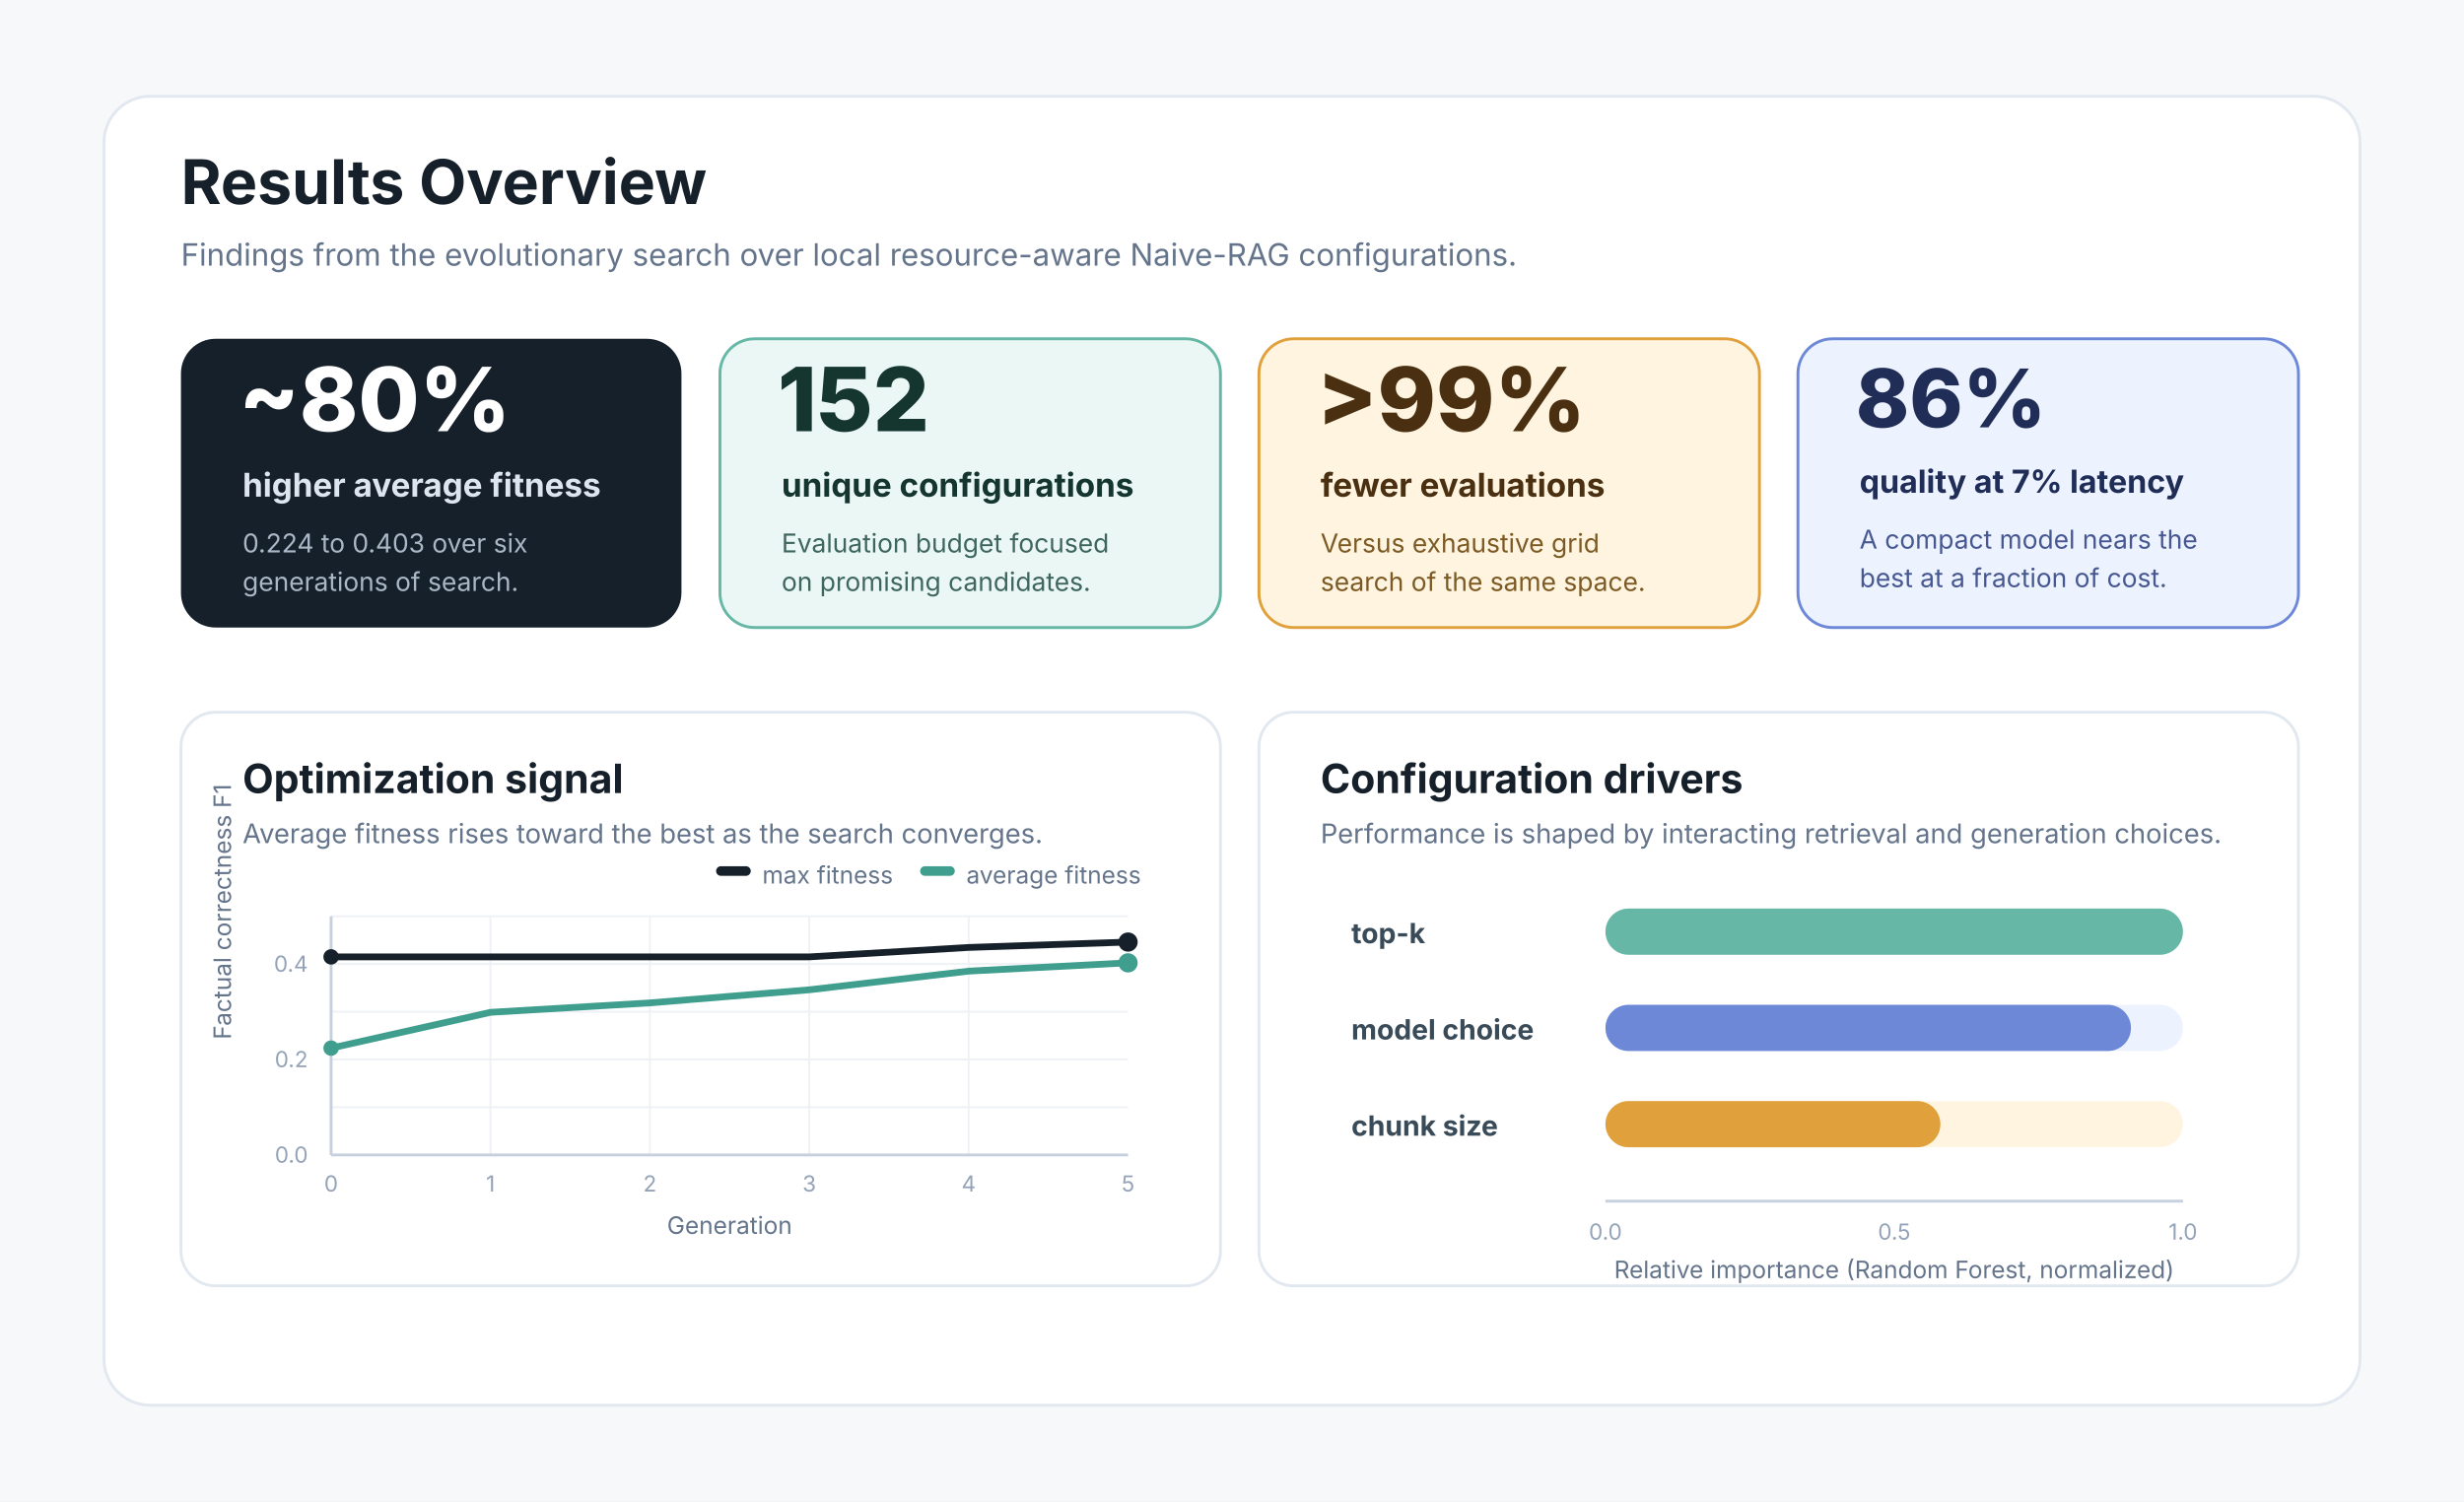
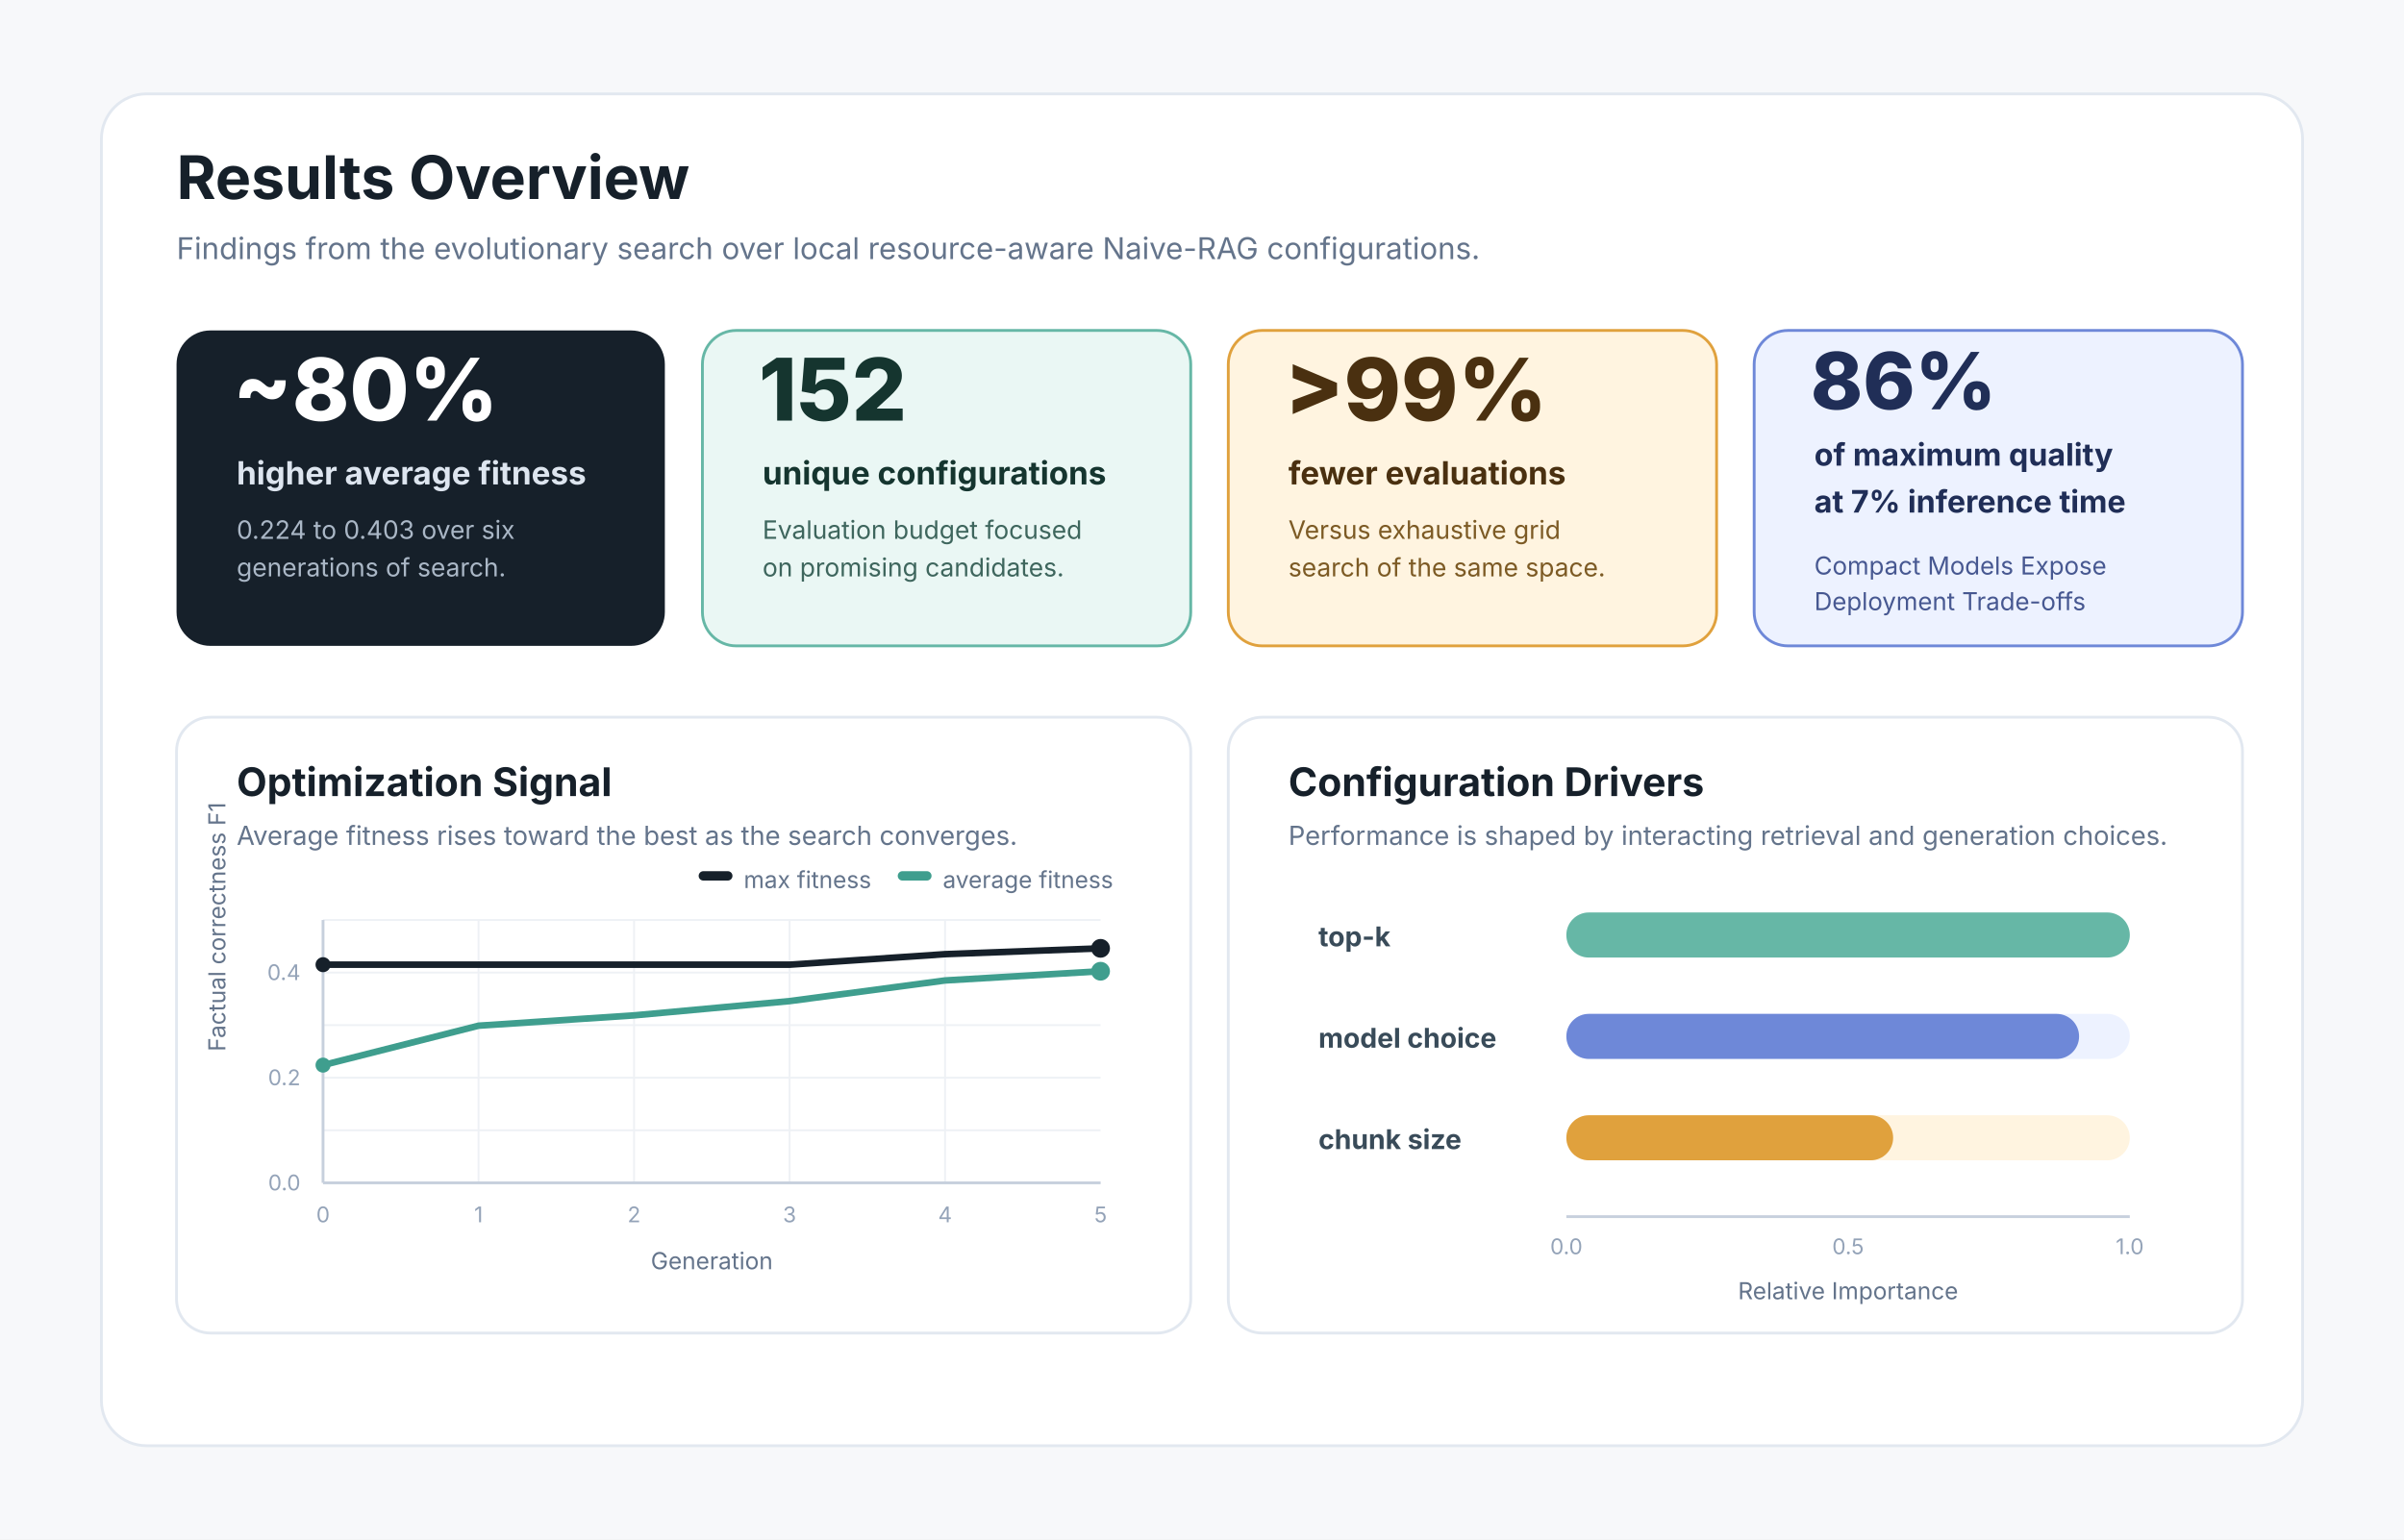
- <svg xmlns="http://www.w3.org/2000/svg" width="1280" height="780" viewBox="0 0 1280 780" fill="none" role="img" aria-labelledby="title desc">
-   <rect width="1280" height="780" fill="#F7F8FA" />
-   <rect x="54" y="50" width="1172" height="680" rx="24" fill="#FFFFFF" stroke="#E2E8F0" stroke-width="1.5" />
+ <svg xmlns="http://www.w3.org/2000/svg" width="1280" height="820" viewBox="0 0 1280 820" fill="none" role="img" aria-labelledby="title desc">
+   <rect width="1280" height="820" fill="#F7F8FA" />
+   <rect x="54" y="50" width="1172" height="720" rx="24" fill="#FFFFFF" stroke="#E2E8F0" stroke-width="1.5" />
  <g font-family="Inter, Segoe UI, Arial, sans-serif">
    <text x="94" y="106" fill="#16202A" font-size="32" font-weight="700">Results Overview</text>
    <text x="94" y="138" fill="#64748B" font-size="16">Findings from the evolutionary search over local resource-aware Naive-RAG configurations.</text>
-     <rect x="94" y="176" width="260" height="150" rx="18" fill="#16202A" />
+     <rect x="94" y="176" width="260" height="168" rx="18" fill="#16202A" />
    <text x="124" y="224" fill="#FFFFFF" font-size="46" font-weight="780">~80%</text>
    <text x="126" y="258" fill="#DDE5EF" font-size="17" font-weight="700">higher average fitness</text>
    <text x="126" y="287" fill="#AAB7C6" font-size="13.5">0.224 to 0.403 over six</text>
    <text x="126" y="307" fill="#AAB7C6" font-size="13.5">generations of search.</text>
-     <rect x="374" y="176" width="260" height="150" rx="18" fill="#EAF7F4" stroke="#66B7A6" stroke-width="1.5" />
+     <rect x="374" y="176" width="260" height="168" rx="18" fill="#EAF7F4" stroke="#66B7A6" stroke-width="1.5" />
    <text x="404" y="224" fill="#15352F" font-size="46" font-weight="780">152</text>
    <text x="406" y="258" fill="#15352F" font-size="17" font-weight="700">unique configurations</text>
    <text x="406" y="287" fill="#3E665D" font-size="13.5">Evaluation budget focused</text>
    <text x="406" y="307" fill="#3E665D" font-size="13.5">on promising candidates.</text>
-     <rect x="654" y="176" width="260" height="150" rx="18" fill="#FFF4E0" stroke="#E0A13D" stroke-width="1.5" />
+     <rect x="654" y="176" width="260" height="168" rx="18" fill="#FFF4E0" stroke="#E0A13D" stroke-width="1.5" />
    <text x="684" y="224" fill="#4A3010" font-size="46" font-weight="780">&gt;99%</text>
    <text x="686" y="258" fill="#4A3010" font-size="17" font-weight="700">fewer evaluations</text>
    <text x="686" y="287" fill="#7C5A24" font-size="13.5">Versus exhaustive grid</text>
    <text x="686" y="307" fill="#7C5A24" font-size="13.5">search of the same space.</text>
-     <rect x="934" y="176" width="260" height="150" rx="18" fill="#EDF2FF" stroke="#6E88D8" stroke-width="1.5" />
-     <text x="964" y="222" fill="#202E57" font-size="42" font-weight="780">86%</text>
-     <text x="966" y="256" fill="#202E57" font-size="16.5" font-weight="700">quality at 7% latency</text>
-     <text x="966" y="285" fill="#475891" font-size="13.5">A compact model nears the</text>
-     <text x="966" y="305" fill="#475891" font-size="13.5">best at a fraction of cost.</text>
-     <rect x="94" y="370" width="540" height="298" rx="18" fill="#FFFFFF" stroke="#E2E8F0" stroke-width="1.5" />
-     <text x="126" y="412" fill="#16202A" font-size="21" font-weight="700">Optimization signal</text>
-     <text x="126" y="438" fill="#64748B" font-size="14">Average fitness rises toward the best as the search converges.</text>
-     <rect x="372" y="450" width="18" height="5" rx="2.5" fill="#16202A" />
-     <text x="396" y="459" fill="#64748B" font-size="12.5">max fitness</text>
-     <rect x="478" y="450" width="18" height="5" rx="2.5" fill="#3F9E8E" />
-     <text x="502" y="459" fill="#64748B" font-size="12.5">average fitness</text>
+     <rect x="934" y="176" width="260" height="168" rx="18" fill="#EDF2FF" stroke="#6E88D8" stroke-width="1.5" />
+     <text x="964" y="218" fill="#202E57" font-size="42" font-weight="780">86%</text>
+     <text x="966" y="248" fill="#202E57" font-size="16.5" font-weight="700">of maximum quality</text>
+     <text x="966" y="273" fill="#202E57" font-size="16.5" font-weight="700">at 7% inference time</text>
+     <text x="966" y="306" fill="#475891" font-size="13.2">Compact Models Expose</text>
+     <text x="966" y="325" fill="#475891" font-size="13.2">Deployment Trade-offs</text>
+     <rect x="94" y="382" width="540" height="328" rx="18" fill="#FFFFFF" stroke="#E2E8F0" stroke-width="1.5" />
+     <text x="126" y="424" fill="#16202A" font-size="21" font-weight="700">Optimization Signal</text>
+     <text x="126" y="450" fill="#64748B" font-size="14">Average fitness rises toward the best as the search converges.</text>
+     <rect x="372" y="464" width="18" height="5" rx="2.5" fill="#16202A" />
+     <text x="396" y="473" fill="#64748B" font-size="12.5">max fitness</text>
+     <rect x="478" y="464" width="18" height="5" rx="2.5" fill="#3F9E8E" />
+     <text x="502" y="473" fill="#64748B" font-size="12.5">average fitness</text>
    <g stroke="#EEF1F5" stroke-width="1">
-       <line x1="172" y1="600" x2="586" y2="600" />
-       <line x1="172" y1="575.2" x2="586" y2="575.2" />
-       <line x1="172" y1="550.4" x2="586" y2="550.4" />
-       <line x1="172" y1="525.6" x2="586" y2="525.6" />
-       <line x1="172" y1="500.8" x2="586" y2="500.8" />
-       <line x1="172" y1="476" x2="586" y2="476" />
-       <line x1="254.8" y1="476" x2="254.8" y2="600" />
-       <line x1="337.6" y1="476" x2="337.6" y2="600" />
-       <line x1="420.4" y1="476" x2="420.4" y2="600" />
-       <line x1="503.2" y1="476" x2="503.2" y2="600" />
+       <line x1="172" y1="630" x2="586" y2="630" />
+       <line x1="172" y1="602" x2="586" y2="602" />
+       <line x1="172" y1="574" x2="586" y2="574" />
+       <line x1="172" y1="546" x2="586" y2="546" />
+       <line x1="172" y1="518" x2="586" y2="518" />
+       <line x1="172" y1="490" x2="586" y2="490" />
+       <line x1="254.8" y1="490" x2="254.8" y2="630" />
+       <line x1="337.6" y1="490" x2="337.6" y2="630" />
+       <line x1="420.4" y1="490" x2="420.4" y2="630" />
+       <line x1="503.2" y1="490" x2="503.2" y2="630" />
    </g>
-     <line x1="172" y1="476" x2="172" y2="600" stroke="#C7D0DD" stroke-width="1.5" />
-     <line x1="172" y1="600" x2="586" y2="600" stroke="#C7D0DD" stroke-width="1.5" />
-     <text x="160" y="604" text-anchor="end" fill="#94A3B8" font-size="11.5">0.0</text>
-     <text x="160" y="554.4" text-anchor="end" fill="#94A3B8" font-size="11.5">0.2</text>
-     <text x="160" y="504.8" text-anchor="end" fill="#94A3B8" font-size="11.5">0.4</text>
-     <text x="120" y="540" fill="#64748B" font-size="12.5" transform="rotate(-90 120 540)">Factual correctness F1</text>
-     <text x="172" y="619" text-anchor="middle" fill="#94A3B8" font-size="11.5">0</text>
-     <text x="254.8" y="619" text-anchor="middle" fill="#94A3B8" font-size="11.5">1</text>
-     <text x="337.6" y="619" text-anchor="middle" fill="#94A3B8" font-size="11.5">2</text>
-     <text x="420.4" y="619" text-anchor="middle" fill="#94A3B8" font-size="11.5">3</text>
-     <text x="503.2" y="619" text-anchor="middle" fill="#94A3B8" font-size="11.5">4</text>
-     <text x="586" y="619" text-anchor="middle" fill="#94A3B8" font-size="11.5">5</text>
-     <text x="379" y="641" text-anchor="middle" fill="#64748B" font-size="12.5">Generation</text>
-     <polyline points="172,497.1 254.8,497.1 337.6,497.1 420.4,497.1 503.2,492.2 586,489.4" stroke="#16202A" stroke-width="3.5" fill="none" stroke-linecap="round" stroke-linejoin="round" />
-     <polyline points="172,544.5 254.8,525.9 337.6,521.0 420.4,514.2 503.2,504.5 586,500.2" stroke="#3F9E8E" stroke-width="3.5" fill="none" stroke-linecap="round" stroke-linejoin="round" />
-     <circle cx="172" cy="497.1" r="4" fill="#16202A" />
-     <circle cx="172" cy="544.5" r="4" fill="#3F9E8E" />
-     <circle cx="586" cy="489.4" r="5" fill="#16202A" />
-     <circle cx="586" cy="500.2" r="5" fill="#3F9E8E" />
-     <rect x="654" y="370" width="540" height="298" rx="18" fill="#FFFFFF" stroke="#E2E8F0" stroke-width="1.5" />
-     <text x="686" y="412" fill="#16202A" font-size="21" font-weight="700">Configuration drivers</text>
-     <text x="686" y="438" fill="#64748B" font-size="14">Performance is shaped by interacting retrieval and generation choices.</text>
-     <text x="702" y="490" fill="#394B59" font-size="14.5" font-weight="700">top-k</text>
-     <rect x="834" y="472" width="300" height="24" rx="12" fill="#EAF7F4" />
-     <rect x="834" y="472" width="300" height="24" rx="12" fill="#66B7A6" />
-     <text x="702" y="540" fill="#394B59" font-size="14.5" font-weight="700">model choice</text>
-     <rect x="834" y="522" width="300" height="24" rx="12" fill="#EDF2FF" />
-     <rect x="834" y="522" width="273" height="24" rx="12" fill="#6E88D8" />
-     <text x="702" y="590" fill="#394B59" font-size="14.5" font-weight="700">chunk size</text>
-     <rect x="834" y="572" width="300" height="24" rx="12" fill="#FFF4E0" />
-     <rect x="834" y="572" width="174" height="24" rx="12" fill="#E0A13D" />
-     <line x1="834" y1="624" x2="1134" y2="624" stroke="#C7D0DD" stroke-width="1.5" />
-     <text x="834" y="644" text-anchor="middle" fill="#94A3B8" font-size="11.5">0.0</text>
-     <text x="984" y="644" text-anchor="middle" fill="#94A3B8" font-size="11.5">0.5</text>
-     <text x="1134" y="644" text-anchor="middle" fill="#94A3B8" font-size="11.5">1.0</text>
-     <text x="984" y="664" text-anchor="middle" fill="#64748B" font-size="12.5">Relative importance (Random Forest, normalized)</text>
+     <line x1="172" y1="490" x2="172" y2="630" stroke="#C7D0DD" stroke-width="1.5" />
+     <line x1="172" y1="630" x2="586" y2="630" stroke="#C7D0DD" stroke-width="1.5" />
+     <text x="160" y="634" text-anchor="end" fill="#94A3B8" font-size="11.5">0.0</text>
+     <text x="160" y="578" text-anchor="end" fill="#94A3B8" font-size="11.5">0.2</text>
+     <text x="160" y="522" text-anchor="end" fill="#94A3B8" font-size="11.5">0.4</text>
+     <text x="120" y="560" fill="#64748B" font-size="12.5" transform="rotate(-90 120 560)">Factual correctness F1</text>
+     <text x="172" y="651" text-anchor="middle" fill="#94A3B8" font-size="11.5">0</text>
+     <text x="254.8" y="651" text-anchor="middle" fill="#94A3B8" font-size="11.5">1</text>
+     <text x="337.6" y="651" text-anchor="middle" fill="#94A3B8" font-size="11.5">2</text>
+     <text x="420.4" y="651" text-anchor="middle" fill="#94A3B8" font-size="11.5">3</text>
+     <text x="503.2" y="651" text-anchor="middle" fill="#94A3B8" font-size="11.5">4</text>
+     <text x="586" y="651" text-anchor="middle" fill="#94A3B8" font-size="11.5">5</text>
+     <text x="379" y="676" text-anchor="middle" fill="#64748B" font-size="12.5">Generation</text>
+     <polyline points="172,513.8 254.8,513.8 337.6,513.8 420.4,513.8 503.2,508.2 586,505.1" stroke="#16202A" stroke-width="3.5" fill="none" stroke-linecap="round" stroke-linejoin="round" />
+     <polyline points="172,567.3 254.8,546.3 337.6,540.8 420.4,533.2 503.2,522.2 586,517.3" stroke="#3F9E8E" stroke-width="3.5" fill="none" stroke-linecap="round" stroke-linejoin="round" />
+     <circle cx="172" cy="513.8" r="4" fill="#16202A" />
+     <circle cx="172" cy="567.3" r="4" fill="#3F9E8E" />
+     <circle cx="586" cy="505.1" r="5" fill="#16202A" />
+     <circle cx="586" cy="517.3" r="5" fill="#3F9E8E" />
+     <rect x="654" y="382" width="540" height="328" rx="18" fill="#FFFFFF" stroke="#E2E8F0" stroke-width="1.5" />
+     <text x="686" y="424" fill="#16202A" font-size="21" font-weight="700">Configuration Drivers</text>
+     <text x="686" y="450" fill="#64748B" font-size="14">Performance is shaped by interacting retrieval and generation choices.</text>
+     <text x="702" y="504" fill="#394B59" font-size="14.5" font-weight="700">top-k</text>
+     <rect x="834" y="486" width="300" height="24" rx="12" fill="#EAF7F4" />
+     <rect x="834" y="486" width="300" height="24" rx="12" fill="#66B7A6" />
+     <text x="702" y="558" fill="#394B59" font-size="14.5" font-weight="700">model choice</text>
+     <rect x="834" y="540" width="300" height="24" rx="12" fill="#EDF2FF" />
+     <rect x="834" y="540" width="273" height="24" rx="12" fill="#6E88D8" />
+     <text x="702" y="612" fill="#394B59" font-size="14.5" font-weight="700">chunk size</text>
+     <rect x="834" y="594" width="300" height="24" rx="12" fill="#FFF4E0" />
+     <rect x="834" y="594" width="174" height="24" rx="12" fill="#E0A13D" />
+     <line x1="834" y1="648" x2="1134" y2="648" stroke="#C7D0DD" stroke-width="1.5" />
+     <text x="834" y="668" text-anchor="middle" fill="#94A3B8" font-size="11.5">0.0</text>
+     <text x="984" y="668" text-anchor="middle" fill="#94A3B8" font-size="11.5">0.5</text>
+     <text x="1134" y="668" text-anchor="middle" fill="#94A3B8" font-size="11.5">1.0</text>
+     <text x="984" y="692" text-anchor="middle" fill="#64748B" font-size="12.5">Relative Importance</text>
  </g>
</svg>
